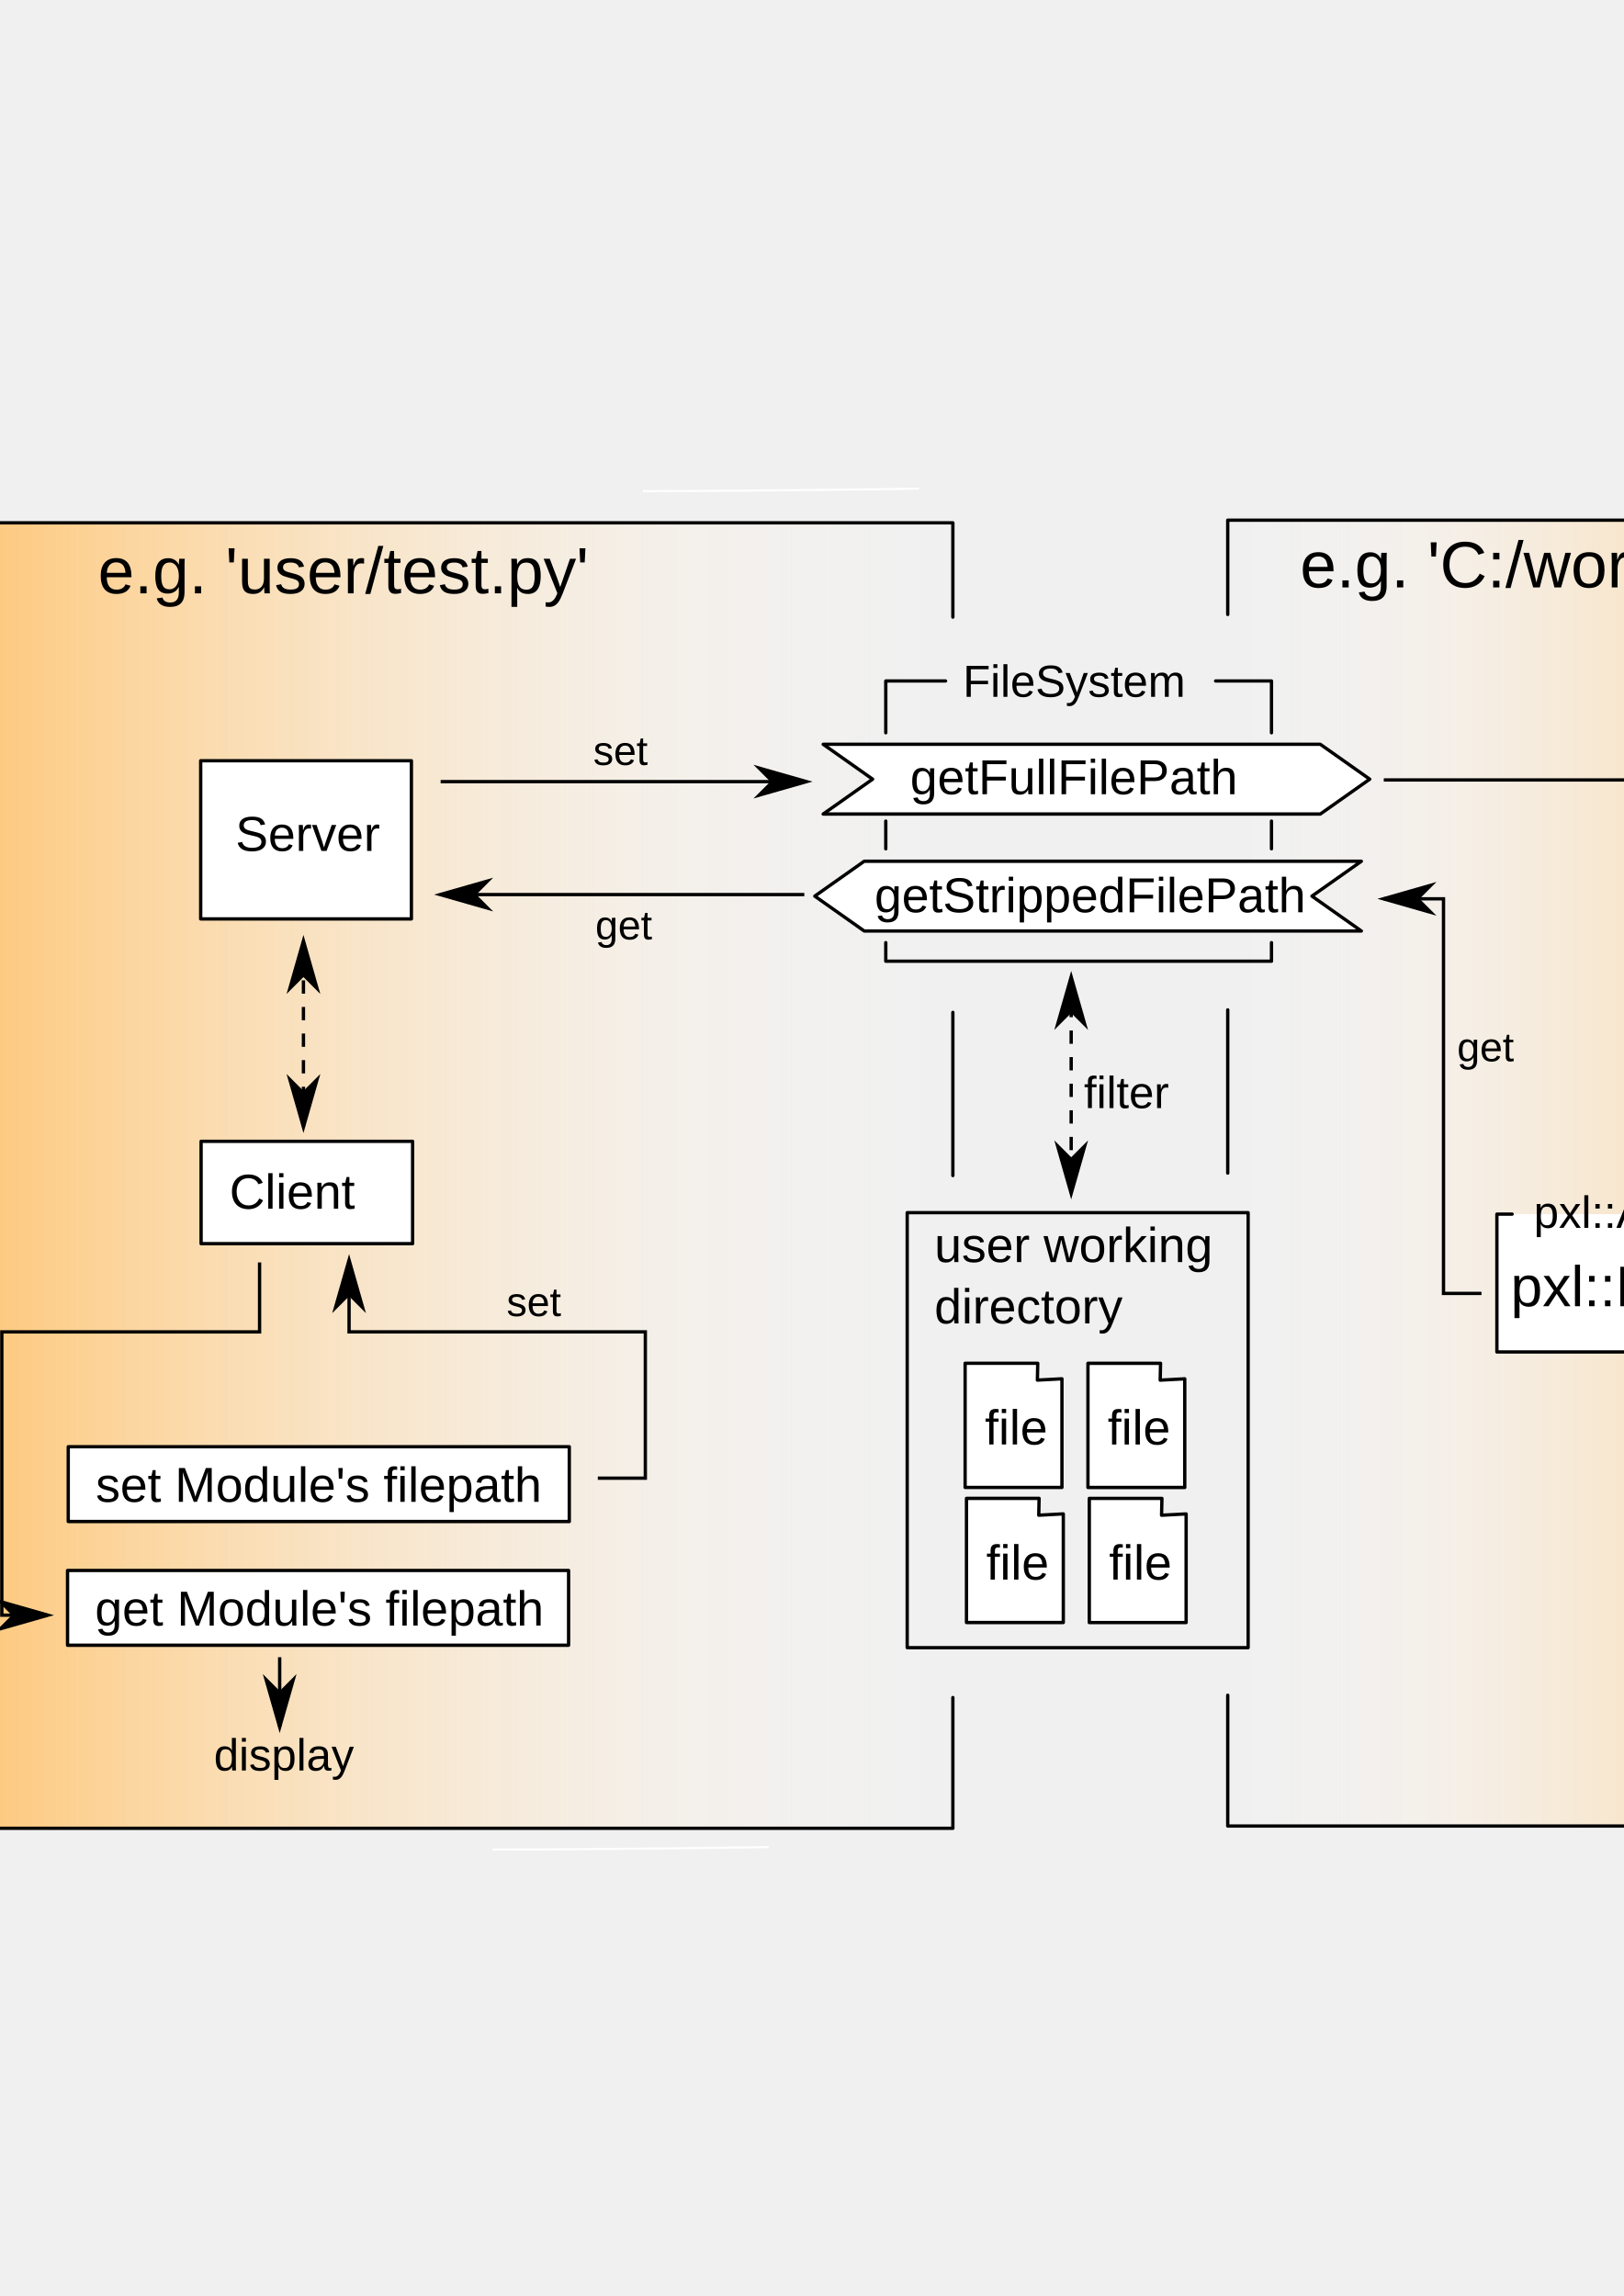
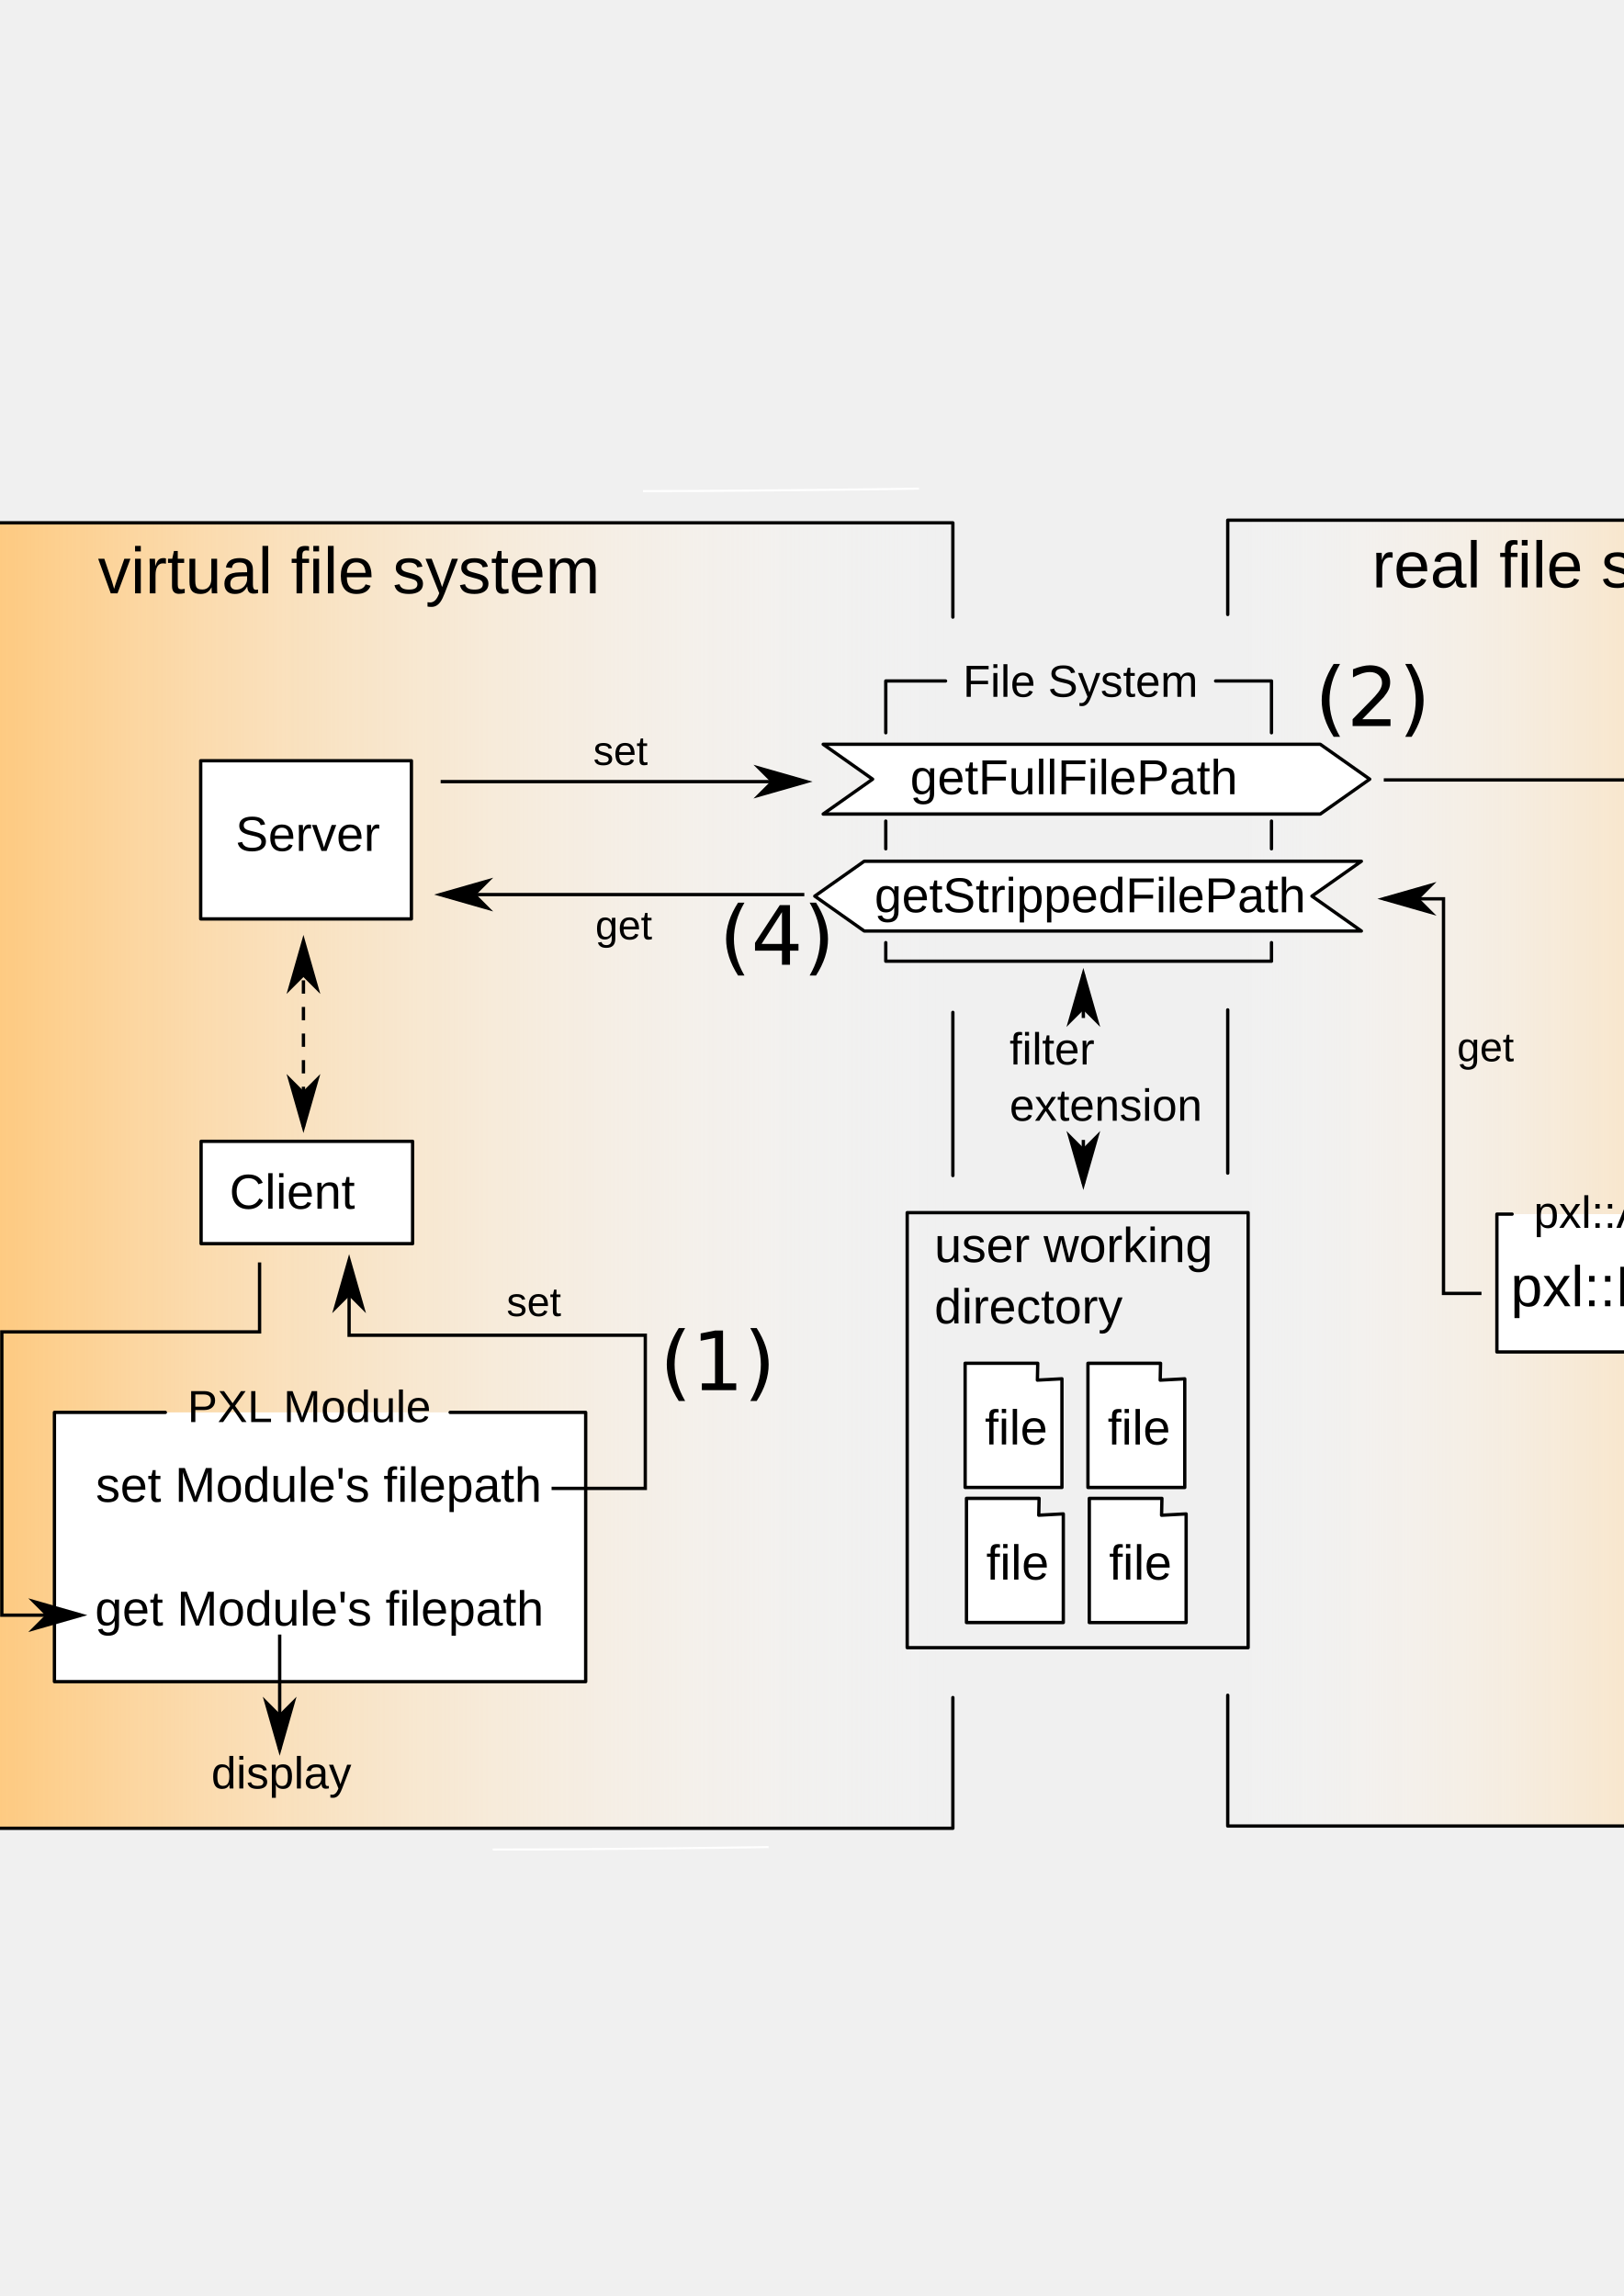
<svg xmlns="http://www.w3.org/2000/svg" xmlns:xlink="http://www.w3.org/1999/xlink" width="210mm" height="297mm" id="svg2" version="1.1">
  <defs id="defs4">
    <linearGradient id="linearGradient3758">
      <stop style="stop-color:#ffffff;stop-opacity:0;" offset="0" id="stop3760" />
      <stop style="stop-color:#ffc169;stop-opacity:1;" offset="1" id="stop3762" />
    </linearGradient>
    <linearGradient id="linearGradient3750">
      <stop style="stop-color:#ffc169;stop-opacity:1;" offset="0" id="stop3752" />
      <stop style="stop-color:#ffffff;stop-opacity:0;" offset="1" id="stop3754" />
    </linearGradient>
    <marker orient="auto" refY="0.0" refX="0.0" id="Arrow1Lstart" style="overflow:visible">
      <path id="path3808" d="M 0.0,0.0 L 5.0,-5.0 L -12.5,0.0 L 5.0,5.0 L 0.0,0.0 z " style="fill-rule:evenodd;stroke:#000000;stroke-width:1.0pt;marker-start:none" transform="scale(0.8) translate(12.5,0)" />
    </marker>
    <marker orient="auto" refY="0.0" refX="0.0" id="Arrow1Lend" style="overflow:visible;">
      <path id="path3811" d="M 0.0,0.0 L 5.0,-5.0 L -12.5,0.0 L 5.0,5.0 L 0.0,0.0 z " style="fill-rule:evenodd;stroke:#000000;stroke-width:1.0pt;marker-start:none;" transform="scale(0.8) rotate(180) translate(12.5,0)" />
    </marker>
    <linearGradient xlink:href="#linearGradient3750" id="linearGradient3756" x1="-46.233" y1="574.736" x2="466.385" y2="574.736" gradientUnits="userSpaceOnUse" />
    <linearGradient xlink:href="#linearGradient3758" id="linearGradient3764" x1="599.63" y1="573.532" x2="965.336" y2="573.532" gradientUnits="userSpaceOnUse" />
+     <marker orient="auto" refY="0" refX="0" id="Arrow1Lstart-4" style="overflow:visible">
+       <path id="path3808-0" d="M 0,0 5,-5 -12.5,0 5,5 0,0 z" style="fill-rule:evenodd;stroke:#000000;stroke-width:1pt;marker-start:none" transform="matrix(0.8,0,0,0.8,10,0)" />
+     </marker>
  </defs>
  <g id="layer2">
    <path style="fill:url(#linearGradient3756);fill-opacity:1;stroke:#000000;stroke-width:1.625;stroke-linecap:round;stroke-linejoin:round;stroke-miterlimit:4;stroke-opacity:1;stroke-dasharray:none;stroke-dashoffset:0" d="m 465.779,829.933 0,63.926 -511.405,0 0,-638.244 511.405,0 0,46.089 m 0,193.252 0,79.78" id="rect2901" />
    <path style="fill:url(#linearGradient3764);stroke:#000000;stroke-width:1.625;stroke-linecap:round;stroke-linejoin:round;stroke-miterlimit:4;stroke-opacity:1;stroke-dasharray:none;stroke-dashoffset:0;fill-opacity:1" d="m 600.141,828.804 0,63.944 364.683,0 0,-638.432 -364.683,0 0,46.103 m 0,193.309 0,79.804" id="rect2901-1" />
    <path style="fill:#ffffff;stroke:#ffffff;stroke-width:1px;stroke-linecap:butt;stroke-linejoin:miter;stroke-opacity:1" d="m 240.85,904.24 c 59.008,0 134.876,-1.204 134.876,-1.204" id="path2920" />
    <path style="fill:#ffffff;stroke:#ffffff;stroke-width:1px;stroke-linecap:butt;stroke-linejoin:miter;stroke-opacity:1" d="m 314.309,240.097 c 59.008,0 134.876,-1.204 134.876,-1.204" id="path2920-1" />
    <path style="fill:#ffffff;stroke:#ffffff;stroke-width:0.304px;stroke-linecap:butt;stroke-linejoin:miter;stroke-opacity:1" d="m 972.684,387.363 c 3.465,0 7.921,-1.9 7.921,-1.9" id="path2920-1-7" />
    <path style="fill:#ffffff;stroke:#ffffff;stroke-width:0.304px;stroke-linecap:butt;stroke-linejoin:miter;stroke-opacity:1" d="m -62.969,478.886 c 3.466,0 7.921,-1.9 7.921,-1.9" id="path2920-1-7-4" />
  </g>
  <g id="layer3">
    <path style="fill:#ffffff;stroke:#000000;stroke-width:1.625;stroke-linecap:round;stroke-linejoin:round;stroke-miterlimit:4;stroke-opacity:1;stroke-dasharray:none;stroke-dashoffset:0" d="m 471.772,666.506 11.832,0 11.832,0 11.832,0 -0.171,8.231 12.003,-0.643 0,7.588 0,7.588 0,7.588 0,7.588 0,7.588 0,7.588 0,7.588 -47.326,0 0,-60.701 z" id="rect2852" />
    <path style="fill:#ffffff;stroke:#000000;stroke-width:1.625;stroke-linecap:round;stroke-linejoin:round;stroke-miterlimit:4;stroke-opacity:1;stroke-dasharray:none;stroke-dashoffset:0" d="m 531.808,666.522 11.832,0 11.832,0 11.832,0 -0.171,8.231 12.003,-0.643 0,7.588 0,7.588 0,7.588 0,7.588 0,7.588 0,7.588 0,7.588 -47.326,0 0,-60.701 z" id="rect2852-1" />
    <path style="fill:#ffffff;stroke:#000000;stroke-width:1.625;stroke-linecap:round;stroke-linejoin:round;stroke-miterlimit:4;stroke-opacity:1;stroke-dasharray:none;stroke-dashoffset:0" d="m 472.439,732.554 11.832,0 11.832,0 11.832,0 -0.171,8.231 12.003,-0.643 0,7.588 0,7.588 0,7.588 0,7.588 0,7.588 0,7.588 0,7.588 -47.326,0 0,-60.701 z" id="rect2852-5" />
    <path style="fill:#ffffff;stroke:#000000;stroke-width:1.625;stroke-linecap:round;stroke-linejoin:round;stroke-miterlimit:4;stroke-opacity:1;stroke-dasharray:none;stroke-dashoffset:0" d="m 532.475,732.571 11.832,0 11.832,0 11.832,0 -0.171,8.231 12.003,-0.643 0,7.588 0,7.588 0,7.588 0,7.588 0,7.588 0,7.588 0,7.588 -47.326,0 0,-60.701 z" id="rect2852-1-7" />
    <path style="fill:#ffffff;stroke:#000000;stroke-width:1.625;stroke-linecap:round;stroke-linejoin:round;stroke-miterlimit:4;stroke-opacity:1;stroke-dasharray:none;stroke-dashoffset:0" d="m 879.605,593.582 7.434,0 0,67.385 -155.323,0 0,-67.385 7.434,0" id="rect4265" />
    <path style="fill:#ffffff;stroke:#000000;stroke-width:1.625;stroke-linecap:round;stroke-linejoin:round;stroke-miterlimit:4;stroke-opacity:1;stroke-dashoffset:0;stroke-dasharray:none" d="m 402.388,363.886 242.999,0 24.166,17.051 -24.166,17.051 -242.999,0 24.166,-17.051 -24.166,-17.051 z" id="rect4267" />
    <path style="fill:#ffffff;stroke:#000000;stroke-width:1.625;stroke-linecap:round;stroke-linejoin:round;stroke-miterlimit:4;stroke-opacity:1;stroke-dashoffset:0;stroke-dasharray:none" d="m 665.464,421.067 -243.014,0 -24.167,17.051 24.167,17.051 243.014,0 -24.167,-17.051 24.167,-17.051 z" id="rect4267-2" />
    <rect style="fill:#ffffff;stroke:#000000;stroke-width:1.625;stroke-linecap:round;stroke-linejoin:round;stroke-miterlimit:4;stroke-opacity:1;stroke-dasharray:none;stroke-dashoffset:0" id="rect2840" width="103.396" height="50.03" x="98.3" y="557.999" />
-     <rect style="fill:#ffffff;stroke:#000000;stroke-width:1.625;stroke-linecap:round;stroke-linejoin:round;stroke-miterlimit:4;stroke-opacity:1;stroke-dasharray:none;stroke-dashoffset:0" id="rect2850" width="244.924" height="36.558" x="33.359" y="707.316" />
+     <path style="fill:#ffffff;stroke:#000000;stroke-width:1.625;stroke-linecap:round;stroke-linejoin:round;stroke-miterlimit:4;stroke-opacity:1;stroke-dashoffset:0;stroke-dasharray:none" d="m 220.033,690.523 66.26,0 0,131.634 -259.688,0 0,-131.634 54.22,0" id="rect2850" />
    <rect style="fill:#ffffff;stroke:#000000;stroke-width:1.625;stroke-linecap:round;stroke-linejoin:round;stroke-miterlimit:4;stroke-opacity:1;stroke-dasharray:none;stroke-dashoffset:0" id="rect2840-5" width="103.004" height="77.338" x="98.1" y="371.923" />
-     <rect style="fill:#ffffff;stroke:#000000;stroke-width:1.625;stroke-linecap:round;stroke-linejoin:round;stroke-miterlimit:4;stroke-opacity:1;stroke-dasharray:none;stroke-dashoffset:0" id="rect2850-1" width="244.924" height="36.558" x="33.014" y="767.808" />
  </g>
  <g id="layer1">
    <text xml:space="preserve" style="font-size:24px;font-style:normal;font-variant:normal;font-weight:normal;font-stretch:normal;text-align:start;line-height:125%;writing-mode:lr-tb;text-anchor:start;fill:#000000;fill-opacity:1;stroke:none;font-family:Arial;-inkscape-font-specification:Arial;stroke-width:1.625;stroke-miterlimit:4;stroke-dasharray:none" x="112.172" y="590.958" id="text2816">
      <tspan id="tspan2818" x="112.172" y="590.958">Client</tspan>
    </text>
    <text xml:space="preserve" style="font-size:24px;font-style:normal;font-variant:normal;font-weight:normal;font-stretch:normal;text-align:start;line-height:125%;writing-mode:lr-tb;text-anchor:start;fill:#000000;fill-opacity:1;stroke:none;font-family:Arial;-inkscape-font-specification:Arial;stroke-width:1.625;stroke-miterlimit:4;stroke-dasharray:none" x="115.095" y="416.019" id="text2820">
      <tspan id="tspan2822" x="115.095" y="416.019">Server</tspan>
    </text>
    <text xml:space="preserve" style="font-size:24px;font-style:normal;font-variant:normal;font-weight:normal;font-stretch:normal;text-align:start;line-height:125%;writing-mode:lr-tb;text-anchor:start;fill:#000000;fill-opacity:1;stroke:none;font-family:Arial;-inkscape-font-specification:Arial;stroke-width:1.625;stroke-miterlimit:4;stroke-dasharray:none" x="46.776" y="734.251" id="text2828">
      <tspan id="tspan2830" x="46.776" y="734.251">set Module's filepath</tspan>
    </text>
-     <text xml:space="preserve" style="font-size:22px;font-style:normal;font-variant:normal;font-weight:normal;font-stretch:normal;text-align:start;line-height:125%;writing-mode:lr;text-anchor:start;fill:#000000;fill-opacity:1;stroke:none;font-family:Arial;-inkscape-font-specification:Arial;stroke-width:1.625;stroke-miterlimit:4;stroke-dasharray:none" x="470.686" y="340.667" id="text2832">
-       <tspan id="tspan2834" x="470.686" y="340.667">FileSystem</tspan>
+     <text xml:space="preserve" style="font-size:22px;font-style:normal;font-variant:normal;font-weight:normal;font-stretch:normal;text-align:start;line-height:125%;writing-mode:lr-tb;text-anchor:start;fill:#000000;fill-opacity:1;stroke:none;font-family:Arial;-inkscape-font-specification:Arial" x="470.686" y="340.667" id="text2832">
+       <tspan id="tspan2834" x="470.686" y="340.667">File System</tspan>
    </text>
    <path style="fill:none;stroke:#000000;stroke-width:1.625;stroke-linecap:round;stroke-linejoin:round;stroke-miterlimit:4;stroke-opacity:1;stroke-dashoffset:0;stroke-dasharray:none" d="m 621.529,460.856 0,9.084 -23.568,0 -23.568,0 -23.568,0 -23.568,0 -23.568,0 -23.568,0 -23.568,0 -23.568,0 0,-9.084 m 0,-45.868 0,-13.552 m 188.544,0 0,13.552 m -188.544,-56.739 0,-8.19 0,-17.126 29.219,0 m 132.02,0 27.305,0 0,17.126 0,8.19" id="rect2842" />
    <text xml:space="preserve" style="font-size:24px;font-style:normal;font-variant:normal;font-weight:normal;font-stretch:normal;text-align:start;line-height:125%;writing-mode:lr-tb;text-anchor:start;fill:#000000;fill-opacity:1;stroke:none;font-family:Arial;-inkscape-font-specification:Arial;stroke-width:1.625;stroke-miterlimit:4;stroke-dasharray:none" x="481.427" y="706.212" id="text2855">
      <tspan id="tspan2857" x="481.427" y="706.212">file</tspan>
    </text>
    <text xml:space="preserve" style="font-size:24px;font-style:normal;font-variant:normal;font-weight:normal;font-stretch:normal;text-align:start;line-height:125%;writing-mode:lr-tb;text-anchor:start;fill:#000000;fill-opacity:1;stroke:none;font-family:Arial;-inkscape-font-specification:Arial;stroke-width:1.625;stroke-miterlimit:4;stroke-dasharray:none" x="541.463" y="706.229" id="text2855-7">
      <tspan id="tspan2857-4" x="541.463" y="706.229">file</tspan>
    </text>
    <text xml:space="preserve" style="font-size:24px;font-style:normal;font-variant:normal;font-weight:normal;font-stretch:normal;text-align:start;line-height:125%;writing-mode:lr-tb;text-anchor:start;fill:#000000;fill-opacity:1;stroke:none;font-family:Arial;-inkscape-font-specification:Arial;stroke-width:1.625;stroke-miterlimit:4;stroke-dasharray:none" x="482.094" y="772.26" id="text2855-5">
      <tspan id="tspan2857-1" x="482.094" y="772.26">file</tspan>
    </text>
    <text xml:space="preserve" style="font-size:24px;font-style:normal;font-variant:normal;font-weight:normal;font-stretch:normal;text-align:start;line-height:125%;writing-mode:lr-tb;text-anchor:start;fill:#000000;fill-opacity:1;stroke:none;font-family:Arial;-inkscape-font-specification:Arial;stroke-width:1.625;stroke-miterlimit:4;stroke-dasharray:none" x="542.13" y="772.277" id="text2855-7-1">
      <tspan id="tspan2857-4-1" x="542.13" y="772.277">file</tspan>
    </text>
    <rect style="fill:none;stroke:#000000;stroke-width:1.625;stroke-linecap:round;stroke-linejoin:round;stroke-miterlimit:4;stroke-opacity:1;stroke-dasharray:none;stroke-dashoffset:0" id="rect3763" width="166.652" height="212.68" x="443.461" y="592.868" />
    <text xml:space="preserve" style="font-size:24px;font-style:normal;font-variant:normal;font-weight:normal;font-stretch:normal;text-align:start;line-height:125%;writing-mode:lr-tb;text-anchor:start;fill:#000000;fill-opacity:1;stroke:none;font-family:Arial;-inkscape-font-specification:Arial;stroke-width:1.625;stroke-miterlimit:4;stroke-dasharray:none" x="456.745" y="617.027" id="text3765">
      <tspan x="456.745" y="617.027" id="tspan3769">user working </tspan>
      <tspan x="456.745" y="647.027" id="tspan3773">directory</tspan>
    </text>
    <text xml:space="preserve" style="font-size:24px;font-style:normal;font-variant:normal;font-weight:normal;font-stretch:normal;text-align:start;line-height:125%;writing-mode:lr-tb;text-anchor:start;fill:#000000;fill-opacity:1;stroke:none;font-family:Arial;-inkscape-font-specification:Arial;stroke-width:1.625;stroke-miterlimit:4;stroke-dasharray:none" x="444.894" y="388.288" id="text4253">
      <tspan id="tspan4255" x="444.894" y="388.288">getFullFilePath</tspan>
    </text>
    <text xml:space="preserve" style="font-size:24px;font-style:normal;font-variant:normal;font-weight:normal;font-stretch:normal;text-align:start;line-height:125%;writing-mode:lr-tb;text-anchor:start;fill:#000000;fill-opacity:1;stroke:none;font-family:Arial;-inkscape-font-specification:Arial;stroke-width:1.625;stroke-miterlimit:4;stroke-dasharray:none" x="427.48" y="446.004" id="text4257">
      <tspan id="tspan4259" x="427.48" y="446.004">getStrippedFilePath</tspan>
    </text>
    <text xml:space="preserve" style="font-size:22px;font-style:normal;font-variant:normal;font-weight:normal;font-stretch:normal;text-align:start;line-height:125%;writing-mode:lr-tb;text-anchor:start;fill:#000000;fill-opacity:1;stroke:none;font-family:Arial;-inkscape-font-specification:Arial;stroke-width:1.625;stroke-miterlimit:4;stroke-dasharray:none" x="749.736" y="600.283" id="text4261">
      <tspan id="tspan4263" x="749.736" y="600.283">pxl::Analysis</tspan>
    </text>
    <text xml:space="preserve" style="font-size:28px;font-style:normal;font-variant:normal;font-weight:normal;font-stretch:normal;text-align:start;line-height:125%;writing-mode:lr-tb;text-anchor:start;fill:#000000;fill-opacity:1;stroke:none;font-family:Arial;-inkscape-font-specification:Arial;stroke-width:1.625;stroke-miterlimit:4;stroke-dasharray:none" x="738.417" y="638.593" id="text4292">
      <tspan id="tspan4294" x="738.417" y="638.593">pxl::Module</tspan>
    </text>
    <text xml:space="preserve" style="font-size:24px;font-style:normal;font-variant:normal;font-weight:normal;font-stretch:normal;text-align:start;line-height:125%;writing-mode:lr-tb;text-anchor:start;fill:#000000;fill-opacity:1;stroke:none;font-family:Arial;-inkscape-font-specification:Arial;stroke-width:1.625;stroke-miterlimit:4;stroke-dasharray:none" x="46.431" y="794.742" id="text2828-7">
      <tspan id="tspan2830-6" x="46.431" y="794.742">get Module's filepath</tspan>
    </text>
-     <text xml:space="preserve" style="font-size:22px;font-style:normal;font-variant:normal;font-weight:normal;font-stretch:normal;text-align:start;line-height:125%;writing-mode:lr-tb;text-anchor:start;fill:#000000;fill-opacity:1;stroke:none;font-family:Arial;-inkscape-font-specification:Arial;stroke-width:1.625;stroke-miterlimit:4;stroke-dasharray:none" x="104.544" y="865.612" id="text4327">
-       <tspan id="tspan4329" x="104.544" y="865.612">display</tspan>
+     <text xml:space="preserve" style="font-size:22px;font-style:normal;font-variant:normal;font-weight:normal;font-stretch:normal;text-align:start;line-height:125%;writing-mode:lr-tb;text-anchor:start;fill:#000000;fill-opacity:1;stroke:none;font-family:Arial;-inkscape-font-specification:Arial;stroke-width:1.625;stroke-miterlimit:4;stroke-dasharray:none" x="103.29" y="874.396" id="text4327">
+       <tspan id="tspan4329" x="103.29" y="874.396">display</tspan>
    </text>
-     <path style="fill:none;stroke:#000000;stroke-width:1.625;stroke-linecap:butt;stroke-linejoin:miter;stroke-miterlimit:4;stroke-opacity:1;stroke-dasharray:none;marker-start:none;marker-end:url(#Arrow1Lend)" d="m 292.221,722.679 23.234,0 0,-71.53 -144.823,0 0,-34.871" id="path4332" />
+     <path style="fill:none;stroke:#000000;stroke-width:1.625;stroke-linecap:butt;stroke-linejoin:miter;stroke-miterlimit:4;stroke-opacity:1;stroke-dasharray:none;marker-start:none;marker-end:url(#Arrow1Lend)" d="m 269.626,727.68 45.81,0 0,-74.879 -144.787,0 0,-36.503" id="path4332" />
    <path style="fill:none;stroke:#000000;stroke-width:1.625;stroke-linecap:butt;stroke-linejoin:miter;stroke-miterlimit:4;stroke-opacity:1;stroke-dasharray:6.5,6.5;stroke-dashoffset:0;marker-start:url(#Arrow1Lstart);marker-end:url(#Arrow1Lend)" d="m 148.328,550.8 0,-90.571" id="path4334" />
-     <path style="fill:none;stroke:#000000;stroke-width:1.625;stroke-linecap:butt;stroke-linejoin:miter;stroke-miterlimit:4;stroke-opacity:1;stroke-dasharray:none;marker-start:none;marker-end:url(#Arrow1Lend)" d="m 126.883,617.207 0,33.955 -125.989,0 0,138.499 22.339,0" id="path4336" />
-     <path style="fill:none;stroke:#000000;stroke-width:1.625;stroke-linecap:butt;stroke-linejoin:miter;stroke-miterlimit:4;stroke-opacity:1;stroke-dasharray:none;marker-end:url(#Arrow1Lend)" d="m 136.712,810.212 0,33.955" id="path4338" />
+     <path style="fill:none;stroke:#000000;stroke-width:1.625;stroke-linecap:butt;stroke-linejoin:miter;stroke-miterlimit:4;stroke-opacity:1;stroke-dasharray:none;marker-start:none;marker-end:url(#Arrow1Lend)" d="m 126.883,617.207 0,33.955 -125.989,0 0,138.499 38.652,0" id="path4336" />
+     <path style="fill:none;stroke:#000000;stroke-width:1.625;stroke-linecap:butt;stroke-linejoin:miter;stroke-miterlimit:4;stroke-opacity:1;stroke-dasharray:none;marker-end:url(#Arrow1Lend)" d="m 136.712,799.134 0,56.111" id="path4338" />
    <path style="fill:none;stroke:#000000;stroke-width:1.625;stroke-linecap:butt;stroke-linejoin:miter;stroke-miterlimit:4;stroke-opacity:1;stroke-dasharray:none;marker-start:none;marker-end:url(#Arrow1Lend)" d="m 215.397,382.138 178.629,0" id="path4340" />
    <path style="fill:none;stroke:#000000;stroke-width:1.625;stroke-linecap:butt;stroke-linejoin:miter;stroke-miterlimit:4;stroke-opacity:1;stroke-dasharray:none;marker-start:url(#Arrow1Lstart);marker-end:none" d="m 215.357,437.36 177.812,0" id="path4342" />
-     <path style="fill:none;stroke:#000000;stroke-width:1.625;stroke-linecap:butt;stroke-linejoin:miter;stroke-opacity:1;stroke-miterlimit:4;stroke-dasharray:6.5,6.5;stroke-dashoffset:0;marker-start:url(#Arrow1Lstart);marker-end:url(#Arrow1Lend)" d="m 523.616,477.815 0,105.438" id="path4344" />
    <path style="fill:none;stroke:#000000;stroke-width:1.625;stroke-linecap:butt;stroke-linejoin:miter;stroke-opacity:1;stroke-miterlimit:4;stroke-dasharray:none;marker-start:none;marker-end:url(#Arrow1Lend)" d="m 676.418,381.318 244.818,0 0,251.072 -29.341,0" id="path4350" />
    <path style="fill:none;stroke:#000000;stroke-width:1.625;stroke-linecap:butt;stroke-linejoin:miter;stroke-miterlimit:4;stroke-opacity:1;stroke-dasharray:none;marker-start:none;marker-end:url(#Arrow1Lend)" d="m 724.171,632.354 -18.556,0 0,-192.925 -29.16,0" id="path4352" />
    <text xml:space="preserve" style="font-size:20px;font-style:normal;font-variant:normal;font-weight:normal;font-stretch:normal;text-align:start;line-height:125%;writing-mode:lr-tb;text-anchor:start;fill:#000000;fill-opacity:1;stroke:none;font-family:Arial;-inkscape-font-specification:Arial;stroke-width:1.625;stroke-miterlimit:4;stroke-dasharray:none" x="247.622" y="643.426" id="text6024">
      <tspan id="tspan6026" x="247.622" y="643.426">set</tspan>
    </text>
    <text xml:space="preserve" style="font-size:20px;font-style:normal;font-variant:normal;font-weight:normal;font-stretch:normal;text-align:start;line-height:125%;writing-mode:lr-tb;text-anchor:start;fill:#000000;fill-opacity:1;stroke:none;font-family:Arial;-inkscape-font-specification:Arial;stroke-width:1.625;stroke-miterlimit:4;stroke-dasharray:none" x="289.974" y="373.981" id="text6024-4">
      <tspan id="tspan6026-2" x="289.974" y="373.981">set</tspan>
    </text>
    <text xml:space="preserve" style="font-size:20px;font-style:normal;font-variant:normal;font-weight:normal;font-stretch:normal;text-align:start;line-height:125%;writing-mode:lr-tb;text-anchor:start;fill:#000000;fill-opacity:1;stroke:none;font-family:Arial;-inkscape-font-specification:Arial;stroke-width:1.625;stroke-miterlimit:4;stroke-dasharray:none" x="891.049" y="518.856" id="text6024-4-3">
      <tspan id="tspan6026-2-2" x="891.049" y="518.856">set</tspan>
    </text>
    <text xml:space="preserve" style="font-size:20px;font-style:normal;font-variant:normal;font-weight:normal;font-stretch:normal;text-align:start;line-height:125%;writing-mode:lr-tb;text-anchor:start;fill:#000000;fill-opacity:1;stroke:none;font-family:Arial;-inkscape-font-specification:Arial;stroke-width:1.625;stroke-miterlimit:4;stroke-dasharray:none" x="712.267" y="518.856" id="text6024-4-1">
      <tspan id="tspan6026-2-6" x="712.267" y="518.856">get</tspan>
    </text>
    <text xml:space="preserve" style="font-size:20px;font-style:normal;font-variant:normal;font-weight:normal;font-stretch:normal;text-align:start;line-height:125%;writing-mode:lr-tb;text-anchor:start;fill:#000000;fill-opacity:1;stroke:none;font-family:Arial;-inkscape-font-specification:Arial;stroke-width:1.625;stroke-miterlimit:4;stroke-dasharray:none" x="291.001" y="459.262" id="text6024-4-5">
      <tspan id="tspan6026-2-7" x="291.001" y="459.262">get</tspan>
    </text>
    <text xml:space="preserve" style="font-size:20px;font-style:normal;font-variant:normal;font-weight:normal;font-stretch:normal;text-align:start;line-height:125%;writing-mode:lr-tb;text-anchor:start;fill:#000000;fill-opacity:1;stroke:none;font-family:Arial;-inkscape-font-specification:Arial;stroke-width:1.625;stroke-miterlimit:4;stroke-dasharray:none" x="-33.682" y="702.775" id="text6024-4-18">
      <tspan id="tspan6026-2-9" x="-33.682" y="702.775">get</tspan>
    </text>
    <text xml:space="preserve" style="font-size:32px;font-style:normal;font-variant:normal;font-weight:normal;font-stretch:normal;text-align:start;line-height:125%;writing-mode:lr-tb;text-anchor:start;fill:#000000;fill-opacity:1;stroke:none;font-family:Arial;-inkscape-font-specification:Arial" x="47.877" y="290.073" id="text2926">
-       <tspan x="47.877" y="290.073" id="tspan2930">e.g. 'user/test.py'</tspan>
+       <tspan x="47.877" y="290.073" id="tspan2930">virtual file system</tspan>
    </text>
-     <text xml:space="preserve" style="font-size:32px;font-style:normal;font-variant:normal;font-weight:normal;font-stretch:normal;text-align:start;line-height:125%;writing-mode:lr-tb;text-anchor:start;fill:#000000;fill-opacity:1;stroke:none;font-family:Arial;-inkscape-font-specification:Arial" x="635.485" y="287.178" id="text2926-7">
-       <tspan x="635.485" y="287.178" id="tspan2930-4">e.g. 'C:/work/test.py'</tspan>
+     <text xml:space="preserve" style="font-size:32px;font-style:normal;font-variant:normal;font-weight:normal;font-stretch:normal;text-align:start;line-height:125%;writing-mode:lr-tb;text-anchor:start;fill:#000000;fill-opacity:1;stroke:none;font-family:Arial;-inkscape-font-specification:Arial" x="670.622" y="287.178" id="text2926-7">
+       <tspan x="670.622" y="287.178" id="tspan2930-4">real file system</tspan>
    </text>
-     <text xml:space="preserve" style="font-size:22px;font-style:normal;font-variant:normal;font-weight:normal;font-stretch:normal;text-align:start;line-height:125%;writing-mode:lr-tb;text-anchor:start;fill:#000000;fill-opacity:1;stroke:none;font-family:Arial;-inkscape-font-specification:Arial" x="529.869" y="541.761" id="text2959">
-       <tspan id="tspan2961" x="529.869" y="541.761">filter</tspan>
+     <text xml:space="preserve" style="font-size:22px;font-style:normal;font-variant:normal;font-weight:normal;font-stretch:normal;text-align:start;line-height:125%;writing-mode:lr-tb;text-anchor:start;fill:#000000;fill-opacity:1;stroke:none;font-family:Arial;-inkscape-font-specification:Arial;stroke-width:1.625;stroke-miterlimit:4;stroke-dasharray:none" x="493.477" y="520.428" id="text2959">
+       <tspan id="tspan2961" x="493.477" y="520.428">filter</tspan>
+       <tspan x="493.477" y="547.928" id="tspan2944">extension</tspan>
+     </text>
+     <text xml:space="preserve" style="font-size:22px;font-style:normal;font-variant:normal;font-weight:normal;font-stretch:normal;text-align:start;line-height:125%;writing-mode:lr-tb;text-anchor:start;fill:#000000;fill-opacity:1;stroke:none;font-family:Arial;-inkscape-font-specification:Arial" x="91.63" y="695.258" id="text4261-1">
+       <tspan id="tspan4263-7" x="91.63" y="695.258">PXL Module</tspan>
+     </text>
+     <path style="fill:none;stroke:#000000;stroke-width:1.625;stroke-linecap:butt;stroke-linejoin:miter;stroke-opacity:1;marker-start:none;marker-end:url(#Arrow1Lend);stroke-miterlimit:4;stroke-dasharray:none" d="m 529.564,497.701 0,-21.333" id="path6148" />
+     <path style="fill:none;stroke:#000000;stroke-width:1.625;stroke-linecap:butt;stroke-linejoin:miter;stroke-opacity:1;marker-start:url(#Arrow1Lstart);stroke-miterlimit:4;stroke-dasharray:none" d="m 529.564,578.641 0,-21.333" id="path6148-9" />
+     <text xml:space="preserve" style="font-size:40px;font-style:normal;font-weight:normal;fill:#000000;fill-opacity:1;stroke:none;font-family:Bitstream Vera Sans" x="322.507" y="679.66" id="text6740">
+       <tspan id="tspan6742" x="322.507" y="679.66">(1)</tspan>
+     </text>
+     <text xml:space="preserve" style="font-size:40px;font-style:normal;font-weight:normal;fill:#000000;fill-opacity:1;stroke:none;font-family:Bitstream Vera Sans" x="642.641" y="354.955" id="text6740-4">
+       <tspan id="tspan6742-8" x="642.641" y="354.955">(2)</tspan>
+     </text>
+     <text xml:space="preserve" style="font-size:40px;font-style:normal;font-weight:normal;fill:#000000;fill-opacity:1;stroke:none;font-family:Bitstream Vera Sans" x="871.031" y="562.012" id="text6740-4-8">
+       <tspan id="tspan6742-8-2" x="871.031" y="562.012">(3)</tspan>
+     </text>
+     <text xml:space="preserve" style="font-size:40px;font-style:normal;font-weight:normal;fill:#000000;fill-opacity:1;stroke:none;font-family:Bitstream Vera Sans" x="351.506" y="471.66" id="text6740-4-8-4">
+       <tspan id="tspan6742-8-2-5" x="351.506" y="471.66">(4)</tspan>
    </text>
  </g>
</svg>
